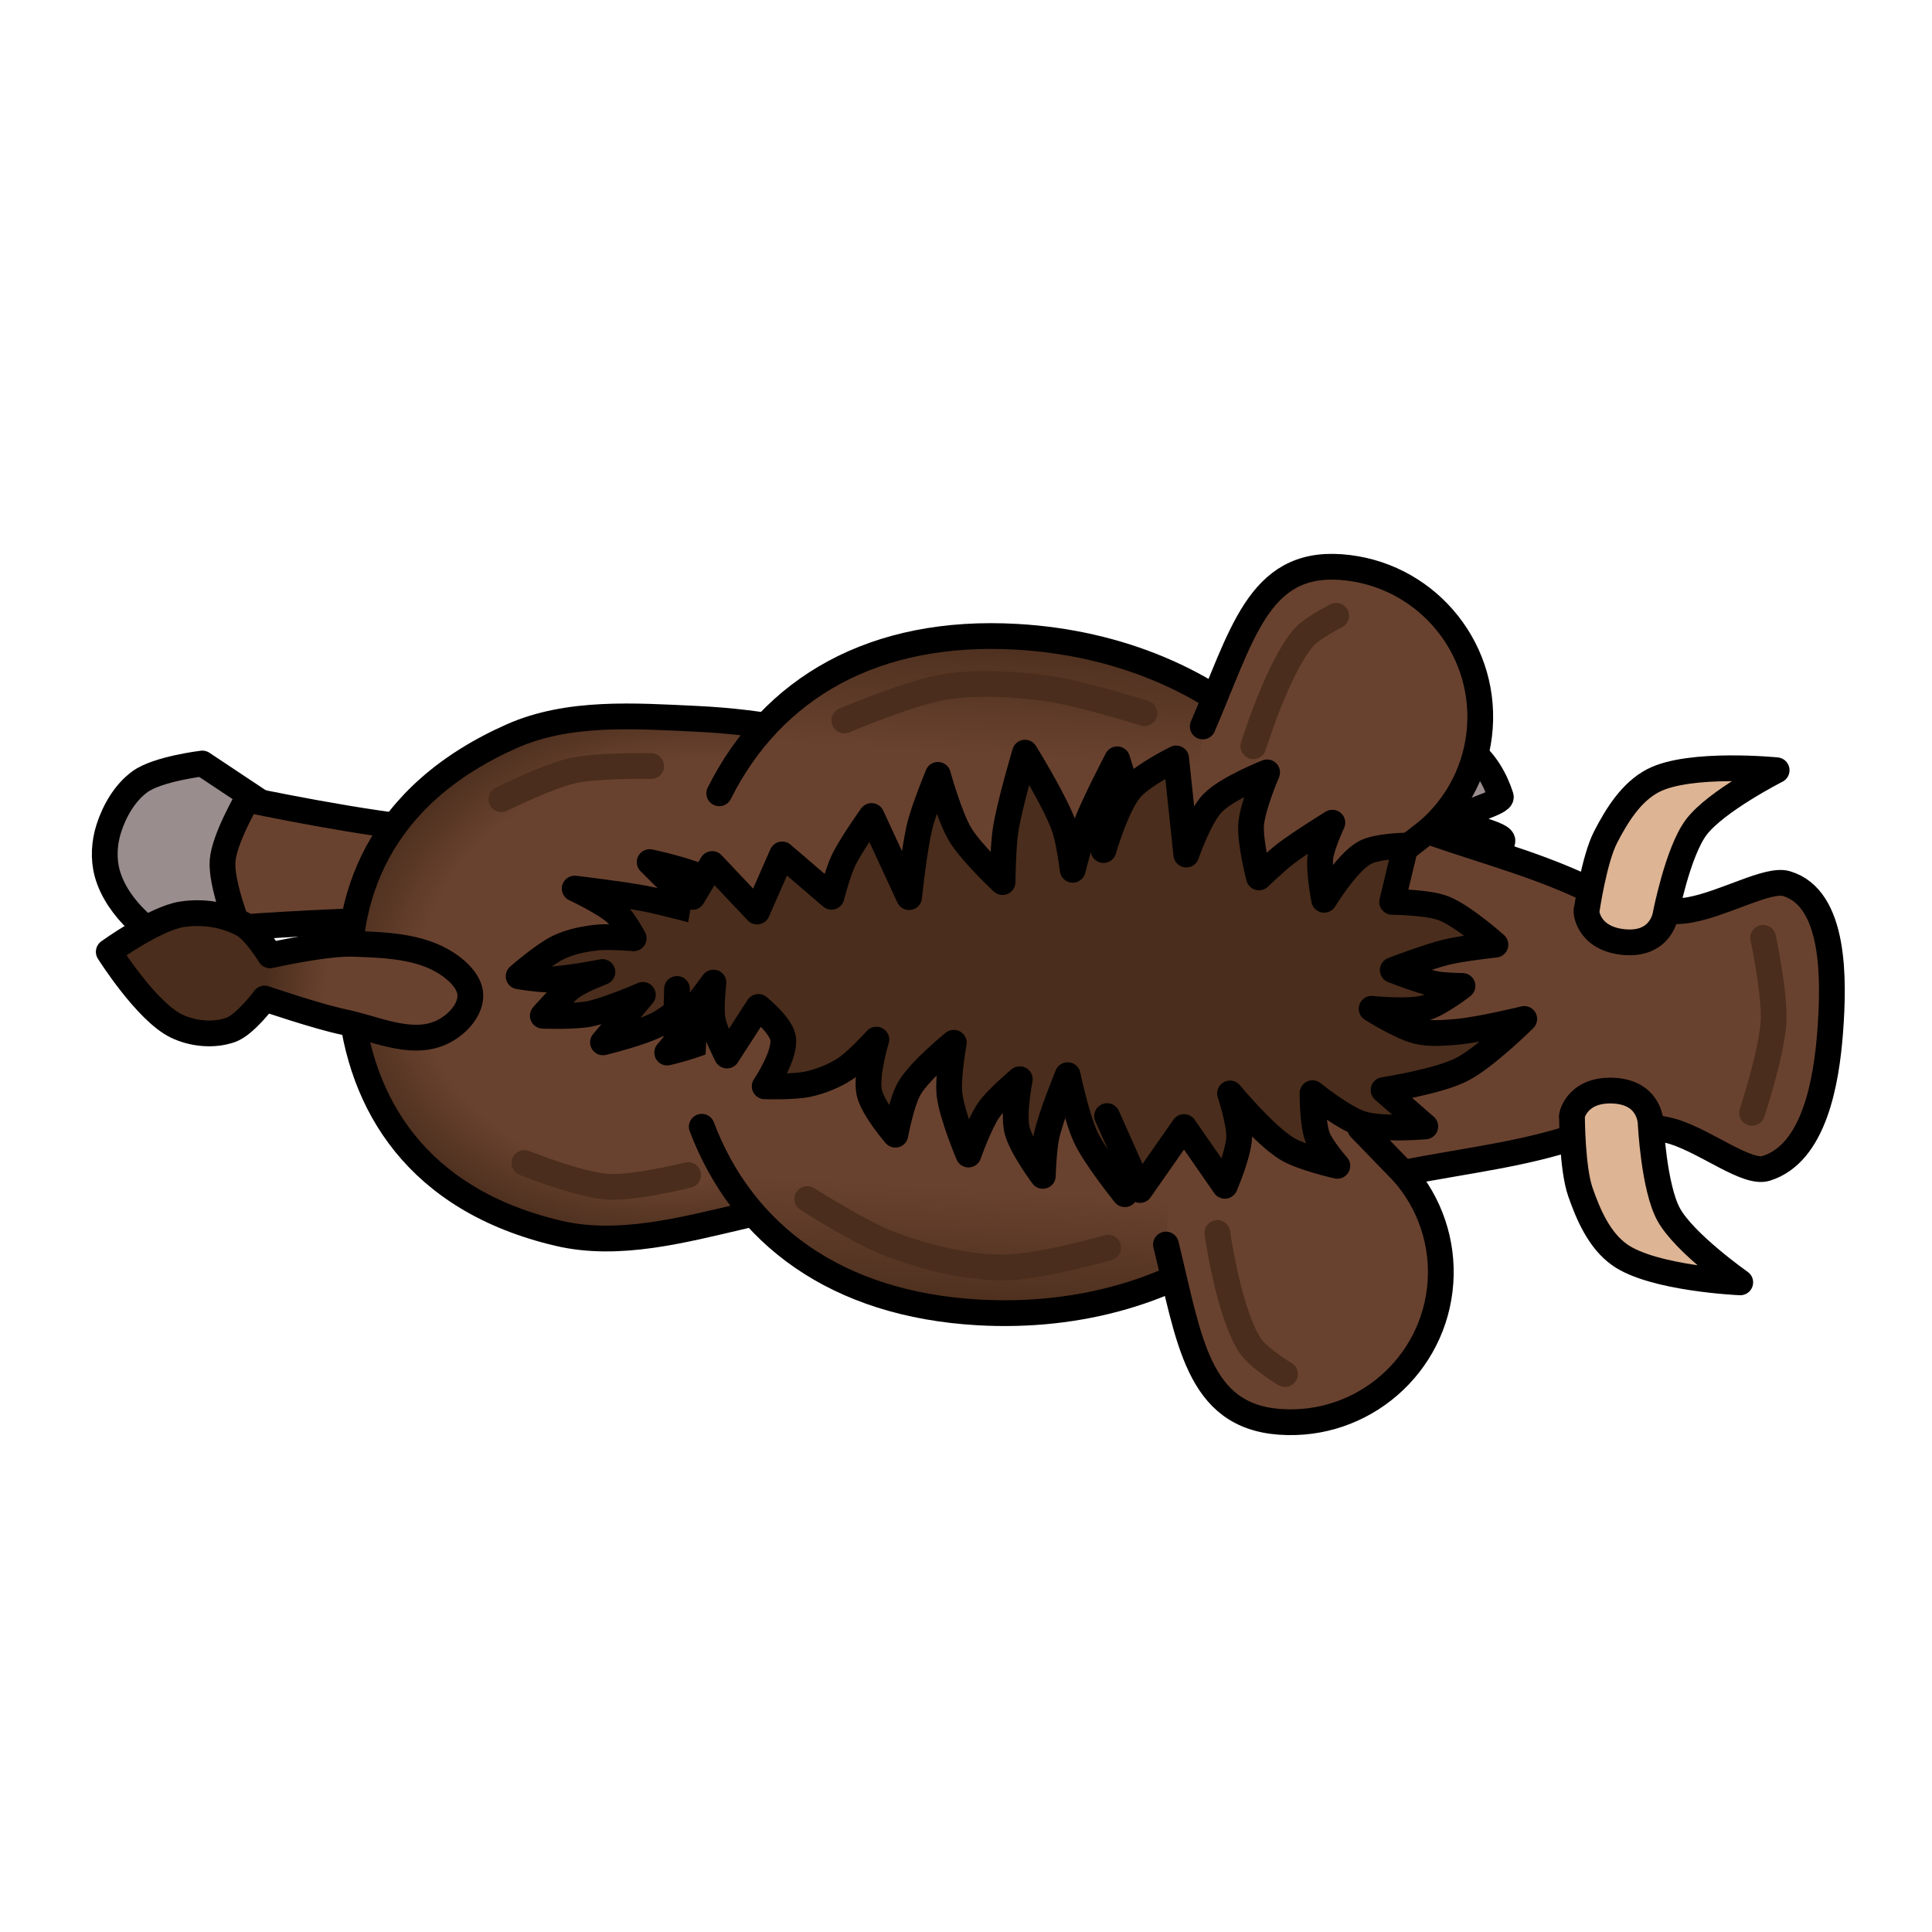
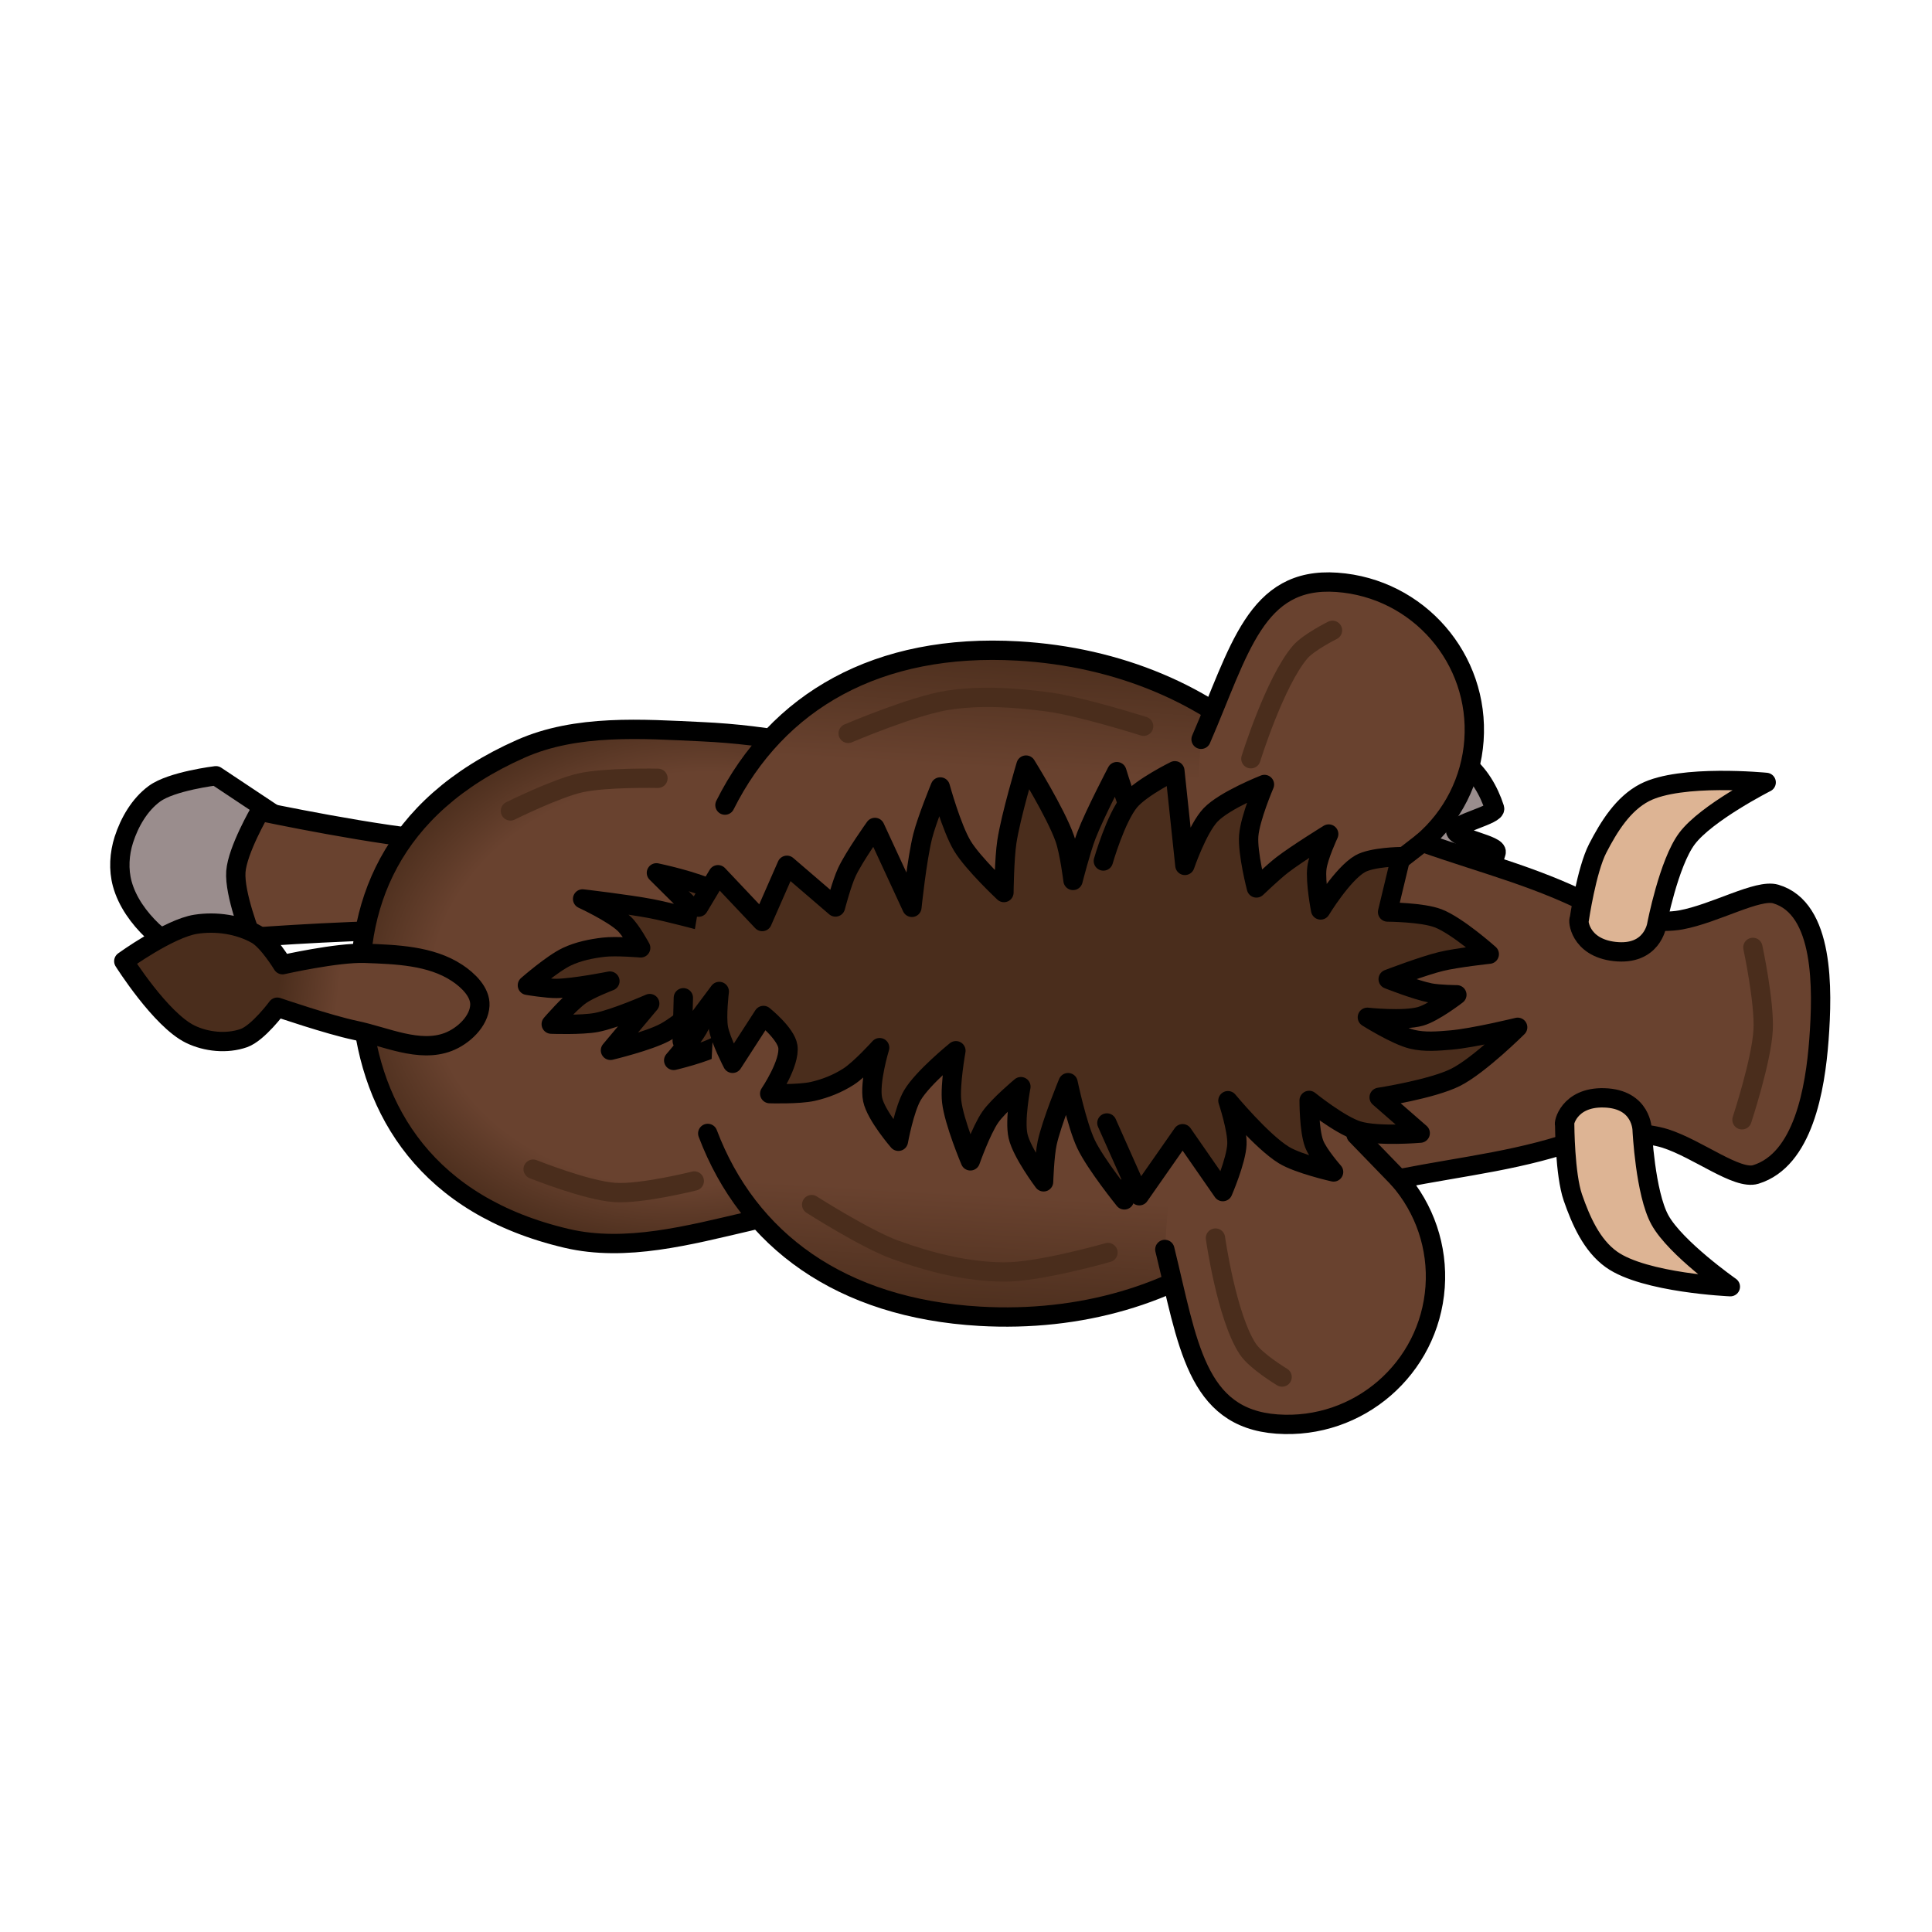
- <svg xmlns="http://www.w3.org/2000/svg" xmlns:xlink="http://www.w3.org/1999/xlink" width="150mm" height="150mm" viewBox="0 0 150 150" version="1.1" id="svg1">
+ <svg xmlns="http://www.w3.org/2000/svg" xmlns:xlink="http://www.w3.org/1999/xlink" width="200mm" height="200mm" viewBox="0 0 200 200" version="1.1" id="svg1">
  <defs id="defs1">
    <linearGradient id="linearGradient35">
      <stop style="stop-color:#4a2d1c;stop-opacity:1;" offset="0" id="stop35" />
      <stop style="stop-color:#69422f;stop-opacity:1;" offset="0.187" id="stop37" />
      <stop style="stop-color:#69422f;stop-opacity:1;" offset="0.807" id="stop38" />
      <stop style="stop-color:#4a2d1c;stop-opacity:1;" offset="1" id="stop36" />
    </linearGradient>
    <linearGradient id="linearGradient31">
      <stop style="stop-color:#69422f;stop-opacity:1;" offset="0.75" id="stop31" />
      <stop style="stop-color:#4a2d1c;stop-opacity:1;" offset="1" id="stop32" />
    </linearGradient>
    <linearGradient id="linearGradient13">
      <stop style="stop-color:#4a2d1c;stop-opacity:1;" offset="0.441" id="stop13" />
      <stop style="stop-color:#69422f;stop-opacity:1;" offset="0.596" id="stop14" />
    </linearGradient>
    <linearGradient xlink:href="#linearGradient13" id="linearGradient14" x1="0.859" y1="50.36" x2="22.308" y2="50.36" gradientUnits="userSpaceOnUse" />
    <radialGradient xlink:href="#linearGradient31" id="radialGradient32" cx="33.285" cy="50.071" fx="33.285" fy="50.071" r="19.285" gradientTransform="matrix(1,0,0,0.7809251,0,10.96924)" gradientUnits="userSpaceOnUse" />
    <linearGradient xlink:href="#linearGradient35" id="linearGradient36" x1="54.138" y1="31.232" x2="54.138" y2="68.768" gradientUnits="userSpaceOnUse" />
    <linearGradient xlink:href="#linearGradient35" id="linearGradient287" gradientUnits="userSpaceOnUse" x1="54.138" y1="31.232" x2="54.138" y2="68.768" />
    <radialGradient xlink:href="#linearGradient31" id="radialGradient287" gradientUnits="userSpaceOnUse" gradientTransform="matrix(1,0,0,0.7809251,0,10.96924)" cx="33.285" cy="50.071" fx="33.285" fy="50.071" r="19.285" />
    <linearGradient xlink:href="#linearGradient13" id="linearGradient288" gradientUnits="userSpaceOnUse" x1="0.859" y1="50.36" x2="22.308" y2="50.36" gradientTransform="rotate(6.35125,19.05998,50.29988)" />
    <linearGradient xlink:href="#linearGradient35" id="linearGradient289" gradientUnits="userSpaceOnUse" x1="54.138" y1="31.232" x2="54.138" y2="68.768" />
    <radialGradient xlink:href="#linearGradient31" id="radialGradient289" gradientUnits="userSpaceOnUse" gradientTransform="matrix(1,0,0,0.7809251,0,10.96924)" cx="33.285" cy="50.071" fx="33.285" fy="50.071" r="19.285" />
    <linearGradient xlink:href="#linearGradient13" id="linearGradient290" gradientUnits="userSpaceOnUse" x1="0.859" y1="50.36" x2="22.308" y2="50.36" gradientTransform="rotate(12.41435,18.91772,50.372)" />
    <linearGradient xlink:href="#linearGradient35" id="linearGradient291" gradientUnits="userSpaceOnUse" x1="54.138" y1="31.232" x2="54.138" y2="68.768" />
    <radialGradient xlink:href="#linearGradient31" id="radialGradient291" gradientUnits="userSpaceOnUse" gradientTransform="matrix(1,0,0,0.7809251,0,10.96924)" cx="33.285" cy="50.071" fx="33.285" fy="50.071" r="19.285" />
    <linearGradient xlink:href="#linearGradient13" id="linearGradient292" gradientUnits="userSpaceOnUse" x1="0.859" y1="50.36" x2="22.308" y2="50.36" gradientTransform="rotate(10.72174,18.91117,50.40564)" />
    <linearGradient xlink:href="#linearGradient35" id="linearGradient293" gradientUnits="userSpaceOnUse" x1="54.138" y1="31.232" x2="54.138" y2="68.768" />
    <radialGradient xlink:href="#linearGradient31" id="radialGradient293" gradientUnits="userSpaceOnUse" gradientTransform="matrix(1,0,0,0.7809251,0,10.96924)" cx="33.285" cy="50.071" fx="33.285" fy="50.071" r="19.285" />
    <linearGradient xlink:href="#linearGradient13" id="linearGradient294" gradientUnits="userSpaceOnUse" x1="0.859" y1="50.36" x2="22.308" y2="50.36" gradientTransform="rotate(5.795036,18.77419,50.24482)" />
    <linearGradient xlink:href="#linearGradient35" id="linearGradient295" gradientUnits="userSpaceOnUse" x1="54.138" y1="31.232" x2="54.138" y2="68.768" />
    <radialGradient xlink:href="#linearGradient31" id="radialGradient295" gradientUnits="userSpaceOnUse" gradientTransform="matrix(1,0,0,0.7809251,0,10.96924)" cx="33.285" cy="50.071" fx="33.285" fy="50.071" r="19.285" />
    <linearGradient xlink:href="#linearGradient13" id="linearGradient296" gradientUnits="userSpaceOnUse" x1="0.859" y1="50.36" x2="22.308" y2="50.36" gradientTransform="rotate(-7.456266,18.9419,49.97398)" />
    <linearGradient xlink:href="#linearGradient35" id="linearGradient297" gradientUnits="userSpaceOnUse" x1="54.138" y1="31.232" x2="54.138" y2="68.768" />
    <radialGradient xlink:href="#linearGradient31" id="radialGradient297" gradientUnits="userSpaceOnUse" gradientTransform="matrix(1,0,0,0.7809251,0,10.96924)" cx="33.285" cy="50.071" fx="33.285" fy="50.071" r="19.285" />
    <linearGradient xlink:href="#linearGradient13" id="linearGradient298" gradientUnits="userSpaceOnUse" x1="0.859" y1="50.36" x2="22.308" y2="50.36" gradientTransform="rotate(-18.96163,18.78945,50.27162)" />
    <linearGradient xlink:href="#linearGradient35" id="linearGradient299" gradientUnits="userSpaceOnUse" x1="54.138" y1="31.232" x2="54.138" y2="68.768" />
    <radialGradient xlink:href="#linearGradient31" id="radialGradient299" gradientUnits="userSpaceOnUse" gradientTransform="matrix(1,0,0,0.7809251,0,10.96924)" cx="33.285" cy="50.071" fx="33.285" fy="50.071" r="19.285" />
    <linearGradient xlink:href="#linearGradient13" id="linearGradient300" gradientUnits="userSpaceOnUse" x1="0.859" y1="50.36" x2="22.308" y2="50.36" gradientTransform="rotate(-19.84912,19.10424,50.28926)" />
    <linearGradient xlink:href="#linearGradient35" id="linearGradient301" gradientUnits="userSpaceOnUse" x1="54.138" y1="31.232" x2="54.138" y2="68.768" />
    <radialGradient xlink:href="#linearGradient31" id="radialGradient301" gradientUnits="userSpaceOnUse" gradientTransform="matrix(1,0,0,0.7809251,0,10.96924)" cx="33.285" cy="50.071" fx="33.285" fy="50.071" r="19.285" />
    <linearGradient xlink:href="#linearGradient13" id="linearGradient302" gradientUnits="userSpaceOnUse" x1="0.859" y1="50.36" x2="22.308" y2="50.36" gradientTransform="rotate(-7.784492,18.51887,50.12966)" />
+     <radialGradient xlink:href="#linearGradient31" id="radialGradient1" gradientUnits="userSpaceOnUse" gradientTransform="matrix(1,0,0,0.7809251,0,10.96924)" cx="33.285" cy="50.071" fx="33.285" fy="50.071" r="19.285" />
+     <linearGradient xlink:href="#linearGradient13" id="linearGradient1" gradientUnits="userSpaceOnUse" x1="0.859" y1="50.36" x2="22.308" y2="50.36" />
+     <linearGradient xlink:href="#linearGradient35" id="linearGradient2" gradientUnits="userSpaceOnUse" x1="54.138" y1="31.232" x2="54.138" y2="68.768" />
  </defs>
  <g id="g79" transform="matrix(1.440165,0,0,1.440165,-34.30052,-32.36301)" style="display:inline">
-     <g id="g54" transform="matrix(1,0,0,-1,33.03493,94.08212)">
-       <path style="fill:#9a8d8d;fill-opacity:1;stroke:#000000;stroke-width:1.389;stroke-linecap:round;stroke-linejoin:round;stroke-dasharray:none;stroke-opacity:1" d="m 22.379,11.881 c 0,0 1.125,1.809 1.075,2.812 -0.053,1.047 -1.414,2.81 -1.414,2.81 l -4.441,1.764 c 0,0 -1.969,-0.854 -2.728,-1.58 -0.734,-0.702 -1.376,-1.587 -1.644,-2.567 -0.213,-0.777 -0.161,-1.649 0.086,-2.417 0.309,-0.959 0.862,-1.919 1.674,-2.516 0.942,-0.693 3.367,-0.984 3.367,-0.984 z" id="path53" />
-       <path style="fill:#69422f;fill-opacity:1;stroke:#000000;stroke-width:1.389;stroke-linecap:round;stroke-linejoin:round;stroke-dasharray:none;stroke-opacity:1" d="m 20.767,11.148 c 0,0 6.624,1.401 9.991,1.608 0.942,0.058 0.966,-0.072 6.242,-0.331 3.276,-0.161 9.553,-2.356 9.553,-2.356 0,0 2.219,1.301 2.689,2.409 0.887,2.09 0.721,4.758 -0.256,6.807 -0.515,1.081 -2.705,2.364 -2.705,2.364 0,0 -6.225,-2.525 -9.504,-3.142 -4.843,-0.911 -5.008,-0.752 -6.292,-0.813 -3.394,-0.159 -10.186,0.355 -10.186,0.355 0,0 -0.944,-2.369 -0.853,-3.598 0.088,-1.183 1.321,-3.303 1.321,-3.303 z" id="path54" />
+     <g id="g54" transform="matrix(1.31296,0,0,-1.31296,37.11997,118.213)" style="stroke-width:1.058;stroke-dasharray:none">
+       <path style="fill:#9a8d8d;fill-opacity:1;stroke:#000000;stroke-width:1.058;stroke-linecap:round;stroke-linejoin:round;stroke-dasharray:none;stroke-opacity:1" d="m 22.379,11.881 c 0,0 1.125,1.809 1.075,2.812 -0.053,1.047 -1.414,2.81 -1.414,2.81 l -4.441,1.764 c 0,0 -1.969,-0.854 -2.728,-1.58 -0.734,-0.702 -1.376,-1.587 -1.644,-2.567 -0.213,-0.777 -0.161,-1.649 0.086,-2.417 0.309,-0.959 0.862,-1.919 1.674,-2.516 0.942,-0.693 3.367,-0.984 3.367,-0.984 z" id="path53" />
+       <path style="fill:#69422f;fill-opacity:1;stroke:#000000;stroke-width:1.058;stroke-linecap:round;stroke-linejoin:round;stroke-dasharray:none;stroke-opacity:1" d="m 20.767,11.148 c 0,0 6.624,1.401 9.991,1.608 0.942,0.058 0.966,-0.072 6.242,-0.331 3.276,-0.161 9.553,-2.356 9.553,-2.356 0,0 2.219,1.301 2.689,2.409 0.887,2.09 0.721,4.758 -0.256,6.807 -0.515,1.081 -2.705,2.364 -2.705,2.364 0,0 -6.225,-2.525 -9.504,-3.142 -4.843,-0.911 -5.008,-0.752 -6.292,-0.813 -3.394,-0.159 -10.186,0.355 -10.186,0.355 0,0 -0.944,-2.369 -0.853,-3.598 0.088,-1.183 1.321,-3.303 1.321,-3.303 z" id="path54" />
    </g>
-     <g id="g56" transform="translate(16.37017,54.42973)">
-       <path style="fill:#9a8d8d;fill-opacity:1;stroke:#000000;stroke-width:1.389;stroke-linecap:round;stroke-linejoin:round;stroke-dasharray:none;stroke-opacity:1" d="m 22.379,11.881 c 0,0 1.125,1.809 1.075,2.812 -0.053,1.047 -1.414,2.81 -1.414,2.81 l -4.441,1.764 c 0,0 -1.969,-0.854 -2.728,-1.58 -0.734,-0.702 -1.376,-1.587 -1.644,-2.567 -0.213,-0.777 -0.161,-1.649 0.086,-2.417 0.309,-0.959 0.862,-1.919 1.674,-2.516 0.942,-0.693 3.367,-0.984 3.367,-0.984 z" id="path55" />
-       <path style="fill:#69422f;fill-opacity:1;stroke:#000000;stroke-width:1.389;stroke-linecap:round;stroke-linejoin:round;stroke-dasharray:none;stroke-opacity:1" d="m 20.767,11.148 c 0,0 6.624,1.401 9.991,1.608 0.942,0.058 0.966,-0.072 6.242,-0.331 3.276,-0.161 9.553,-2.356 9.553,-2.356 0,0 2.219,1.301 2.689,2.409 0.887,2.09 0.721,4.758 -0.256,6.807 -0.515,1.081 -2.705,2.364 -2.705,2.364 0,0 -6.225,-2.525 -9.504,-3.142 -4.843,-0.911 -5.008,-0.752 -6.292,-0.813 -3.394,-0.159 -10.186,0.355 -10.186,0.355 0,0 -0.944,-2.369 -0.853,-3.598 0.088,-1.183 1.321,-3.303 1.321,-3.303 z" id="path56" />
+     <g id="g56" transform="matrix(1.31296,0,0,1.31296,15.2398,66.15095)" style="stroke-width:1.058;stroke-dasharray:none">
+       <path style="fill:#9a8d8d;fill-opacity:1;stroke:#000000;stroke-width:1.058;stroke-linecap:round;stroke-linejoin:round;stroke-dasharray:none;stroke-opacity:1" d="m 22.379,11.881 c 0,0 1.125,1.809 1.075,2.812 -0.053,1.047 -1.414,2.81 -1.414,2.81 l -4.441,1.764 c 0,0 -1.969,-0.854 -2.728,-1.58 -0.734,-0.702 -1.376,-1.587 -1.644,-2.567 -0.213,-0.777 -0.161,-1.649 0.086,-2.417 0.309,-0.959 0.862,-1.919 1.674,-2.516 0.942,-0.693 3.367,-0.984 3.367,-0.984 z" id="path55" />
+       <path style="fill:#69422f;fill-opacity:1;stroke:#000000;stroke-width:1.058;stroke-linecap:round;stroke-linejoin:round;stroke-dasharray:none;stroke-opacity:1" d="m 20.767,11.148 c 0,0 6.624,1.401 9.991,1.608 0.942,0.058 0.966,-0.072 6.242,-0.331 3.276,-0.161 9.553,-2.356 9.553,-2.356 0,0 2.219,1.301 2.689,2.409 0.887,2.09 0.721,4.758 -0.256,6.807 -0.515,1.081 -2.705,2.364 -2.705,2.364 0,0 -6.225,-2.525 -9.504,-3.142 -4.843,-0.911 -5.008,-0.752 -6.292,-0.813 -3.394,-0.159 -10.186,0.355 -10.186,0.355 0,0 -0.944,-2.369 -0.853,-3.598 0.088,-1.183 1.321,-3.303 1.321,-3.303 z" id="path56" />
    </g>
-     <g id="g58" transform="rotate(180,53.117,47.90142)">
-       <path style="fill:#9a8d8d;fill-opacity:1;stroke:#000000;stroke-width:1.389;stroke-linecap:round;stroke-linejoin:round;stroke-dasharray:none;stroke-opacity:1" d="m 22.379,11.881 c 0,0 1.125,1.809 1.075,2.812 -0.053,1.047 -1.414,2.81 -1.414,2.81 l -4.441,1.764 c 0,0 -1.969,-0.854 -2.728,-1.58 -0.734,-0.702 -1.376,-1.587 -1.644,-2.567 -0.114,-0.418 2.193,-0.754 2.221,-1.196 0.024,-0.379 -2.249,-0.866 -2.135,-1.22 0.309,-0.959 0.862,-1.919 1.674,-2.516 0.942,-0.693 3.367,-0.984 3.367,-0.984 z" id="path57" />
-       <path style="fill:#69422f;fill-opacity:1;stroke:#000000;stroke-width:1.389;stroke-linecap:round;stroke-linejoin:round;stroke-dasharray:none;stroke-opacity:1" d="m 20.767,11.148 c 0,0 6.624,1.401 9.991,1.608 0.942,0.058 0.966,-0.072 6.242,-0.331 3.276,-0.161 9.553,-2.356 9.553,-2.356 0,0 2.219,1.301 2.689,2.409 0.887,2.09 0.721,4.758 -0.256,6.807 -0.515,1.081 -2.705,2.364 -2.705,2.364 0,0 -6.225,-2.525 -9.504,-3.142 -4.843,-0.911 -5.008,-0.752 -6.292,-0.813 -3.394,-0.159 -10.186,0.355 -10.186,0.355 0,0 -0.944,-2.369 -0.853,-3.598 0.088,-1.183 1.321,-3.303 1.321,-3.303 z" id="path58" />
+     <g id="g58" transform="matrix(-1.31296,0,0,-1.31296,133.2274,120.4722)" style="stroke-width:1.058;stroke-dasharray:none">
+       <path style="fill:#9a8d8d;fill-opacity:1;stroke:#000000;stroke-width:1.058;stroke-linecap:round;stroke-linejoin:round;stroke-dasharray:none;stroke-opacity:1" d="m 22.379,11.881 c 0,0 1.125,1.809 1.075,2.812 -0.053,1.047 -1.414,2.81 -1.414,2.81 l -4.441,1.764 c 0,0 -1.969,-0.854 -2.728,-1.58 -0.734,-0.702 -1.376,-1.587 -1.644,-2.567 -0.114,-0.418 2.193,-0.754 2.221,-1.196 0.024,-0.379 -2.249,-0.866 -2.135,-1.22 0.309,-0.959 0.862,-1.919 1.674,-2.516 0.942,-0.693 3.367,-0.984 3.367,-0.984 z" id="path57" />
+       <path style="fill:#69422f;fill-opacity:1;stroke:#000000;stroke-width:1.058;stroke-linecap:round;stroke-linejoin:round;stroke-dasharray:none;stroke-opacity:1" d="m 20.767,11.148 c 0,0 6.624,1.401 9.991,1.608 0.942,0.058 0.966,-0.072 6.242,-0.331 3.276,-0.161 9.553,-2.356 9.553,-2.356 0,0 2.219,1.301 2.689,2.409 0.887,2.09 0.721,4.758 -0.256,6.807 -0.515,1.081 -2.705,2.364 -2.705,2.364 0,0 -6.225,-2.525 -9.504,-3.142 -4.843,-0.911 -5.008,-0.752 -6.292,-0.813 -3.394,-0.159 -10.186,0.355 -10.186,0.355 0,0 -0.944,-2.369 -0.853,-3.598 0.088,-1.183 1.321,-3.303 1.321,-3.303 z" id="path58" />
    </g>
-     <g id="g60" transform="matrix(-1,0,0,1,118.038,52.70928)" style="display:inline">
-       <path style="fill:#9a8d8d;fill-opacity:1;stroke:#000000;stroke-width:1.389;stroke-linecap:round;stroke-linejoin:round;stroke-dasharray:none;stroke-opacity:1" d="m 22.379,11.881 c 0,0 1.125,1.809 1.075,2.812 -0.053,1.047 -1.414,2.81 -1.414,2.81 l -4.441,1.764 c 0,0 -1.969,-0.854 -2.728,-1.58 -0.734,-0.702 -1.376,-1.587 -1.644,-2.567 -0.114,-0.418 2.193,-0.754 2.221,-1.196 0.024,-0.379 -2.249,-0.866 -2.135,-1.22 0.309,-0.959 0.862,-1.919 1.674,-2.516 0.942,-0.693 3.367,-0.984 3.367,-0.984 z" id="path59" />
-       <path style="fill:#69422f;fill-opacity:1;stroke:#000000;stroke-width:1.389;stroke-linecap:round;stroke-linejoin:round;stroke-dasharray:none;stroke-opacity:1" d="m 20.767,11.148 c 0,0 6.624,1.401 9.991,1.608 0.942,0.058 0.966,-0.072 6.242,-0.331 3.276,-0.161 9.553,-2.356 9.553,-2.356 0,0 2.219,1.301 2.689,2.409 0.887,2.09 0.721,4.758 -0.256,6.807 -0.515,1.081 -2.705,2.364 -2.705,2.364 0,0 -6.225,-2.525 -9.504,-3.142 -4.843,-0.911 -5.008,-0.752 -6.292,-0.813 -3.394,-0.159 -10.186,0.355 -10.186,0.355 0,0 -0.944,-2.369 -0.853,-3.598 0.088,-1.183 1.321,-3.303 1.321,-3.303 z" id="path60" />
+     <g id="g60" transform="matrix(-1.31296,0,0,1.31296,148.7256,63.89207)" style="display:inline;stroke-width:1.058;stroke-dasharray:none">
+       <path style="fill:#9a8d8d;fill-opacity:1;stroke:#000000;stroke-width:1.058;stroke-linecap:round;stroke-linejoin:round;stroke-dasharray:none;stroke-opacity:1" d="m 22.379,11.881 c 0,0 1.125,1.809 1.075,2.812 -0.053,1.047 -1.414,2.81 -1.414,2.81 l -4.441,1.764 c 0,0 -1.969,-0.854 -2.728,-1.58 -0.734,-0.702 -1.376,-1.587 -1.644,-2.567 -0.114,-0.418 2.193,-0.754 2.221,-1.196 0.024,-0.379 -2.249,-0.866 -2.135,-1.22 0.309,-0.959 0.862,-1.919 1.674,-2.516 0.942,-0.693 3.367,-0.984 3.367,-0.984 z" id="path59" />
+       <path style="fill:#69422f;fill-opacity:1;stroke:#000000;stroke-width:1.058;stroke-linecap:round;stroke-linejoin:round;stroke-dasharray:none;stroke-opacity:1" d="m 20.767,11.148 c 0,0 6.624,1.401 9.991,1.608 0.942,0.058 0.966,-0.072 6.242,-0.331 3.276,-0.161 9.553,-2.356 9.553,-2.356 0,0 2.219,1.301 2.689,2.409 0.887,2.09 0.721,4.758 -0.256,6.807 -0.515,1.081 -2.705,2.364 -2.705,2.364 0,0 -6.225,-2.525 -9.504,-3.142 -4.843,-0.911 -5.008,-0.752 -6.292,-0.813 -3.394,-0.159 -10.186,0.355 -10.186,0.355 0,0 -0.944,-2.369 -0.853,-3.598 0.088,-1.183 1.321,-3.303 1.321,-3.303 z" id="path60" />
    </g>
-     <g id="g65" transform="rotate(-5.344628,311.8282,-233.6036)" style="display:inline">
-       <path id="path61" style="fill:url(#radialGradient289);fill-opacity:1;stroke:#000000;stroke-width:1.389;stroke-linecap:round;stroke-linejoin:round;stroke-dasharray:none" d="m 51.57,50 c 0,9.151 -9.723,12.605 -16.57,13.534 -3.303,0.448 -6.84,1.061 -10,0 C 17.574,61.041 14.985,55.609 15,50 c 0.015,-5.57 2.574,-10.895 10,-13.387 3.16,-1.061 6.7,-0.467 10,0 C 41.803,37.575 51.57,40.849 51.57,50 Z" />
-       <path style="fill:url(#linearGradient290);fill-opacity:1;stroke:#000000;stroke-width:1.389;stroke-linecap:round;stroke-linejoin:round;stroke-dasharray:none;stroke-opacity:1" d="m 20.374,48.499 c 0.567,0.454 1.188,1.171 1.085,1.89 -0.124,0.872 -1.057,1.593 -1.904,1.832 -1.646,0.464 -3.377,-0.599 -5.011,-1.103 -1.42,-0.438 -4.137,-1.661 -4.137,-1.661 0,0 -1.177,1.315 -1.985,1.515 -0.95,0.235 -2.059,0.021 -2.895,-0.487 -1.54,-0.936 -3.252,-4.318 -3.252,-4.318 0,0 2.64,-1.557 4.115,-1.646 1.123,-0.068 2.338,0.226 3.261,0.868 0.597,0.415 1.26,1.778 1.26,1.778 0,0 3.043,-0.395 4.547,-0.2 1.702,0.221 3.577,0.459 4.916,1.533 z" id="path62" />
-       <path style="display:inline;fill:none;fill-opacity:1;stroke:#4a2d1c;stroke-width:1.389;stroke-linecap:round;stroke-linejoin:round;stroke-dasharray:none;stroke-opacity:1" d="m 34.23,38.921 c 0,0 -2.845,-0.326 -4.251,-0.147 -1.365,0.174 -3.958,1.173 -3.958,1.173" id="path63" transform="translate(-1.905725)" />
-       <path style="display:inline;fill:none;fill-opacity:1;stroke:#4a2d1c;stroke-width:1.389;stroke-linecap:round;stroke-linejoin:round;stroke-dasharray:none;stroke-opacity:1" d="m 34.156,61.057 c 0,0 -2.949,0.455 -4.398,0.22 -1.527,-0.248 -4.325,-1.686 -4.325,-1.686" id="path64" transform="translate(-1.905725)" />
-       <path style="fill:#4a2d1c;fill-opacity:1;stroke:#000000;stroke-width:1.389;stroke-linecap:round;stroke-linejoin:round;stroke-dasharray:none;stroke-opacity:1" d="m 36.655,52.033 c 0,0 -1.503,1.333 -2.403,1.748 -0.781,0.359 -2.509,0.598 -2.509,0.598 0,0 1.065,-1.006 1.485,-1.6 0.37,-0.524 0.891,-1.705 0.891,-1.705 0,0 -1.724,1.317 -2.714,1.732 -0.964,0.404 -3.057,0.702 -3.057,0.702 l 2.379,-2.349 c 0,0 -1.974,0.658 -3.001,0.757 -0.822,0.079 -2.473,-0.138 -2.473,-0.138 0,0 1.096,-1.058 1.75,-1.432 0.514,-0.294 1.668,-0.616 1.668,-0.616 0,0 -1.962,0.205 -2.94,0.129 -0.535,-0.042 -1.579,-0.319 -1.579,-0.319 0,0 1.464,-1.059 2.304,-1.361 0.652,-0.235 1.36,-0.311 2.053,-0.327 0.674,-0.016 2.009,0.225 2.009,0.225 0,0 -0.422,-0.996 -0.773,-1.395 -0.585,-0.664 -2.143,-1.569 -2.143,-1.569 0,0 2.473,0.526 3.686,0.879 0.987,0.287 2.916,1.006 2.916,1.006 l -2.446,-2.931 c 0,0 2.145,0.661 3.062,1.281 0.807,0.546 2.052,2.083 2.052,2.083" id="path65" />
+     <g id="g65" transform="matrix(1.307252,-0.1222972,0.1222972,1.307252,24.09545,31.48913)" style="display:inline;stroke-width:1.058;stroke-dasharray:none">
+       <path id="path61" style="fill:url(#radialGradient289);fill-opacity:1;stroke:#000000;stroke-width:1.058;stroke-linecap:round;stroke-linejoin:round;stroke-dasharray:none" d="m 51.57,50 c 0,9.151 -9.723,12.605 -16.57,13.534 -3.303,0.448 -6.84,1.061 -10,0 C 17.574,61.041 14.985,55.609 15,50 c 0.015,-5.57 2.574,-10.895 10,-13.387 3.16,-1.061 6.7,-0.467 10,0 C 41.803,37.575 51.57,40.849 51.57,50 Z" />
+       <path style="fill:url(#linearGradient290);fill-opacity:1;stroke:#000000;stroke-width:1.058;stroke-linecap:round;stroke-linejoin:round;stroke-dasharray:none;stroke-opacity:1" d="m 20.374,48.499 c 0.567,0.454 1.188,1.171 1.085,1.89 -0.124,0.872 -1.057,1.593 -1.904,1.832 -1.646,0.464 -3.377,-0.599 -5.011,-1.103 -1.42,-0.438 -4.137,-1.661 -4.137,-1.661 0,0 -1.177,1.315 -1.985,1.515 -0.95,0.235 -2.059,0.021 -2.895,-0.487 -1.54,-0.936 -3.252,-4.318 -3.252,-4.318 0,0 2.64,-1.557 4.115,-1.646 1.123,-0.068 2.338,0.226 3.261,0.868 0.597,0.415 1.26,1.778 1.26,1.778 0,0 3.043,-0.395 4.547,-0.2 1.702,0.221 3.577,0.459 4.916,1.533 z" id="path62" />
+       <path style="display:inline;fill:none;fill-opacity:1;stroke:#4a2d1c;stroke-width:1.058;stroke-linecap:round;stroke-linejoin:round;stroke-dasharray:none;stroke-opacity:1" d="m 34.23,38.921 c 0,0 -2.845,-0.326 -4.251,-0.147 -1.365,0.174 -3.958,1.173 -3.958,1.173" id="path63" transform="translate(-1.905725)" />
+       <path style="display:inline;fill:none;fill-opacity:1;stroke:#4a2d1c;stroke-width:1.058;stroke-linecap:round;stroke-linejoin:round;stroke-dasharray:none;stroke-opacity:1" d="m 34.156,61.057 c 0,0 -2.949,0.455 -4.398,0.22 -1.527,-0.248 -4.325,-1.686 -4.325,-1.686" id="path64" transform="translate(-1.905725)" />
+       <path style="fill:#4a2d1c;fill-opacity:1;stroke:#000000;stroke-width:1.058;stroke-linecap:round;stroke-linejoin:round;stroke-dasharray:none;stroke-opacity:1" d="m 36.655,52.033 c 0,0 -1.503,1.333 -2.403,1.748 -0.781,0.359 -2.509,0.598 -2.509,0.598 0,0 1.065,-1.006 1.485,-1.6 0.37,-0.524 0.891,-1.705 0.891,-1.705 0,0 -1.724,1.317 -2.714,1.732 -0.964,0.404 -3.057,0.702 -3.057,0.702 l 2.379,-2.349 c 0,0 -1.974,0.658 -3.001,0.757 -0.822,0.079 -2.473,-0.138 -2.473,-0.138 0,0 1.096,-1.058 1.75,-1.432 0.514,-0.294 1.668,-0.616 1.668,-0.616 0,0 -1.962,0.205 -2.94,0.129 -0.535,-0.042 -1.579,-0.319 -1.579,-0.319 0,0 1.464,-1.059 2.304,-1.361 0.652,-0.235 1.36,-0.311 2.053,-0.327 0.674,-0.016 2.009,0.225 2.009,0.225 0,0 -0.422,-0.996 -0.773,-1.395 -0.585,-0.664 -2.143,-1.569 -2.143,-1.569 0,0 2.473,0.526 3.686,0.879 0.987,0.287 2.916,1.006 2.916,1.006 l -2.446,-2.931 c 0,0 2.145,0.661 3.062,1.281 0.807,0.546 2.052,2.083 2.052,2.083" id="path65" />
    </g>
-     <g id="g69" transform="rotate(3.29453,-370.127,509.0824)" style="display:inline">
-       <path id="path66" style="fill:url(#linearGradient289);fill-opacity:1;stroke:#000000;stroke-width:1.389;stroke-linecap:round;stroke-linejoin:round;stroke-dasharray:none" d="m 36.37,41.105 c 2.52,-5.854 7.84,-9.346 15.536,-9.346 11.046,0 20,7.195 20,18.241 0,11.046 -8.954,18.241 -20,18.241 -7.604,0 -12.889,-3.409 -15.444,-9.137" />
-       <path style="display:inline;fill:none;fill-opacity:1;stroke:#4a2d1c;stroke-width:1.389;stroke-linecap:round;stroke-linejoin:round;stroke-dasharray:none;stroke-opacity:1" d="m 59.004,35.476 c 0,0 -3.49,-0.89 -5.277,-1.026 -1.829,-0.139 -3.703,-0.161 -5.497,0.22 -1.877,0.398 -5.351,2.126 -5.351,2.126" id="path67" />
-       <path style="display:inline;fill:none;fill-opacity:1;stroke:#4a2d1c;stroke-width:1.389;stroke-linecap:round;stroke-linejoin:round;stroke-dasharray:none;stroke-opacity:1" d="m 58.711,64.355 c 0,0 -3.708,1.299 -5.644,1.393 -2.022,0.098 -4.071,-0.297 -6.01,-0.88 -1.654,-0.497 -4.691,-2.199 -4.691,-2.199" id="path68" />
-       <path style="fill:#4a2d1c;fill-opacity:1;stroke:#000000;stroke-width:1.389;stroke-linecap:round;stroke-linejoin:round;stroke-dasharray:none;stroke-opacity:1" d="m 35.249,46.764 0.959,-1.832 2.565,2.419 1.173,-3.152 2.785,2.126 c 0,0 0.264,-1.321 0.513,-1.942 0.358,-0.893 1.393,-2.529 1.393,-2.529 l 2.272,4.251 c 0,0 0.12,-2.632 0.366,-3.921 0.18,-0.938 0.806,-2.749 0.806,-2.749 0,0 0.743,2.204 1.393,3.152 0.645,0.941 2.419,2.419 2.419,2.419 0,0 -0.087,-1.861 0,-2.785 0.135,-1.436 0.806,-4.251 0.806,-4.251 0,0 1.759,2.49 2.346,3.885 0.303,0.721 0.586,2.272 0.586,2.272 0,0 0.327,-1.679 0.586,-2.492 0.394,-1.232 1.466,-3.592 1.466,-3.592 0,0 1.025,2.814 1.869,4.031 0.734,1.058 1.873,1.772 2.712,2.749 1.212,1.41 3.155,2.621 3.335,4.471 0.252,2.589 -1.724,5.024 -3.372,7.037 -0.73,0.892 -1.414,1.569 -1.906,2.492 -0.43,0.808 -0.88,2.602 -0.88,2.602 0,0 -1.679,-1.847 -2.272,-2.932 -0.56,-1.024 -1.173,-3.298 -1.173,-3.298 0,0 -0.773,2.218 -0.953,3.372 -0.109,0.7 -0.073,2.126 -0.073,2.126 0,0 -1.272,-1.501 -1.539,-2.419 -0.253,-0.868 0,-2.712 0,-2.712 0,0 -1.164,1.088 -1.576,1.759 -0.459,0.748 -0.953,2.455 -0.953,2.455 0,0 -1.019,-2.068 -1.209,-3.188 -0.155,-0.916 0.073,-2.785 0.073,-2.785 0,0 -1.714,1.558 -2.236,2.565 -0.404,0.782 -0.623,2.565 -0.623,2.565 0,0 -1.303,-1.336 -1.539,-2.199 -0.252,-0.922 0.22,-2.859 0.22,-2.859 0,0 -0.983,1.229 -1.613,1.686 -0.57,0.414 -1.228,0.722 -1.906,0.916 -0.756,0.216 -2.346,0.257 -2.346,0.257 0,0 1.034,-1.735 0.843,-2.639 -0.148,-0.703 -1.429,-1.613 -1.429,-1.613 l -1.539,2.712 c 0,0 -0.717,-1.2 -0.88,-1.869 -0.159,-0.653 -0.073,-2.016 -0.073,-2.016 l -1.869,2.822 -0.074,-2.365" id="path69" />
+     <g id="g69" transform="matrix(1.31079,0.07545415,-0.07545415,1.31079,31.35564,23.71916)" style="display:inline;stroke-width:1.058;stroke-dasharray:none">
+       <path id="path66" style="fill:url(#linearGradient289);fill-opacity:1;stroke:#000000;stroke-width:1.058;stroke-linecap:round;stroke-linejoin:round;stroke-dasharray:none" d="m 36.37,41.105 c 2.52,-5.854 7.84,-9.346 15.536,-9.346 11.046,0 20,7.195 20,18.241 0,11.046 -8.954,18.241 -20,18.241 -7.604,0 -12.889,-3.409 -15.444,-9.137" />
+       <path style="display:inline;fill:none;fill-opacity:1;stroke:#4a2d1c;stroke-width:1.058;stroke-linecap:round;stroke-linejoin:round;stroke-dasharray:none;stroke-opacity:1" d="m 59.004,35.476 c 0,0 -3.49,-0.89 -5.277,-1.026 -1.829,-0.139 -3.703,-0.161 -5.497,0.22 -1.877,0.398 -5.351,2.126 -5.351,2.126" id="path67" />
+       <path style="display:inline;fill:none;fill-opacity:1;stroke:#4a2d1c;stroke-width:1.058;stroke-linecap:round;stroke-linejoin:round;stroke-dasharray:none;stroke-opacity:1" d="m 58.711,64.355 c 0,0 -3.708,1.299 -5.644,1.393 -2.022,0.098 -4.071,-0.297 -6.01,-0.88 -1.654,-0.497 -4.691,-2.199 -4.691,-2.199" id="path68" />
+       <path style="fill:#4a2d1c;fill-opacity:1;stroke:#000000;stroke-width:1.058;stroke-linecap:round;stroke-linejoin:round;stroke-dasharray:none;stroke-opacity:1" d="m 35.249,46.764 0.959,-1.832 2.565,2.419 1.173,-3.152 2.785,2.126 c 0,0 0.264,-1.321 0.513,-1.942 0.358,-0.893 1.393,-2.529 1.393,-2.529 l 2.272,4.251 c 0,0 0.12,-2.632 0.366,-3.921 0.18,-0.938 0.806,-2.749 0.806,-2.749 0,0 0.743,2.204 1.393,3.152 0.645,0.941 2.419,2.419 2.419,2.419 0,0 -0.087,-1.861 0,-2.785 0.135,-1.436 0.806,-4.251 0.806,-4.251 0,0 1.759,2.49 2.346,3.885 0.303,0.721 0.586,2.272 0.586,2.272 0,0 0.327,-1.679 0.586,-2.492 0.394,-1.232 1.466,-3.592 1.466,-3.592 0,0 1.025,2.814 1.869,4.031 0.734,1.058 1.873,1.772 2.712,2.749 1.212,1.41 3.155,2.621 3.335,4.471 0.252,2.589 -1.724,5.024 -3.372,7.037 -0.73,0.892 -1.414,1.569 -1.906,2.492 -0.43,0.808 -0.88,2.602 -0.88,2.602 0,0 -1.679,-1.847 -2.272,-2.932 -0.56,-1.024 -1.173,-3.298 -1.173,-3.298 0,0 -0.773,2.218 -0.953,3.372 -0.109,0.7 -0.073,2.126 -0.073,2.126 0,0 -1.272,-1.501 -1.539,-2.419 -0.253,-0.868 0,-2.712 0,-2.712 0,0 -1.164,1.088 -1.576,1.759 -0.459,0.748 -0.953,2.455 -0.953,2.455 0,0 -1.019,-2.068 -1.209,-3.188 -0.155,-0.916 0.073,-2.785 0.073,-2.785 0,0 -1.714,1.558 -2.236,2.565 -0.404,0.782 -0.623,2.565 -0.623,2.565 0,0 -1.303,-1.336 -1.539,-2.199 -0.252,-0.922 0.22,-2.859 0.22,-2.859 0,0 -0.983,1.229 -1.613,1.686 -0.57,0.414 -1.228,0.722 -1.906,0.916 -0.756,0.216 -2.346,0.257 -2.346,0.257 0,0 1.034,-1.735 0.843,-2.639 -0.148,-0.703 -1.429,-1.613 -1.429,-1.613 l -1.539,2.712 c 0,0 -0.717,-1.2 -0.88,-1.869 -0.159,-0.653 -0.073,-2.016 -0.073,-2.016 l -1.869,2.822 -0.074,-2.365" id="path69" />
    </g>
-     <g id="g78" style="display:inline" transform="rotate(4.064623,-285.8899,424.4442)">
-       <path id="path70" style="fill:#69422f;fill-opacity:1;stroke:#000000;stroke-width:1.389;stroke-linecap:round;stroke-linejoin:round;stroke-dasharray:none;stroke-opacity:1" d="m 62,64 c 1.613,5 2.334,9.099 6.807,9.099 4.473,8e-6 8.099,-3.626 8.099,-8.099 1.27e-4,-2.166 -0.868,-4.242 -2.409,-5.764 3.718,-1.009 6.622,-1.472 10.038,-2.992 0.864,-0.384 2.371,-0.244 3.443,-0.381 0.342,0.028 0.66,0.072 0.928,0.137 1.826,0.448 4.075,2 5.075,1.611 2.534,-0.984 2.915,-4.893 2.925,-7.611 0.01,-2.771 -0.218,-7.188 -2.925,-7.781 -1,-0.219 -3.229,1.302 -5.075,1.781 -0.273,0.071 -0.597,0.118 -0.947,0.147 -1.053,-0.147 -2.57,0.007 -3.431,-0.376 -3.433,-1.528 -6.363,-1.993 -10.039,-2.999 1.547,-1.522 2.417,-3.602 2.417,-5.772 8e-6,-4.473 -3.626,-8.099 -8.099,-8.099 C 64.334,26.901 63.759,31 62,36" />
-       <path style="fill:#ddb494;fill-opacity:1;stroke:#000000;stroke-width:1.389;stroke-linecap:round;stroke-linejoin:round;stroke-dasharray:none;stroke-opacity:1" d="m 83.352,44.371 c -0.081,-0.013 0.092,1.531 2.052,1.613 2.071,0.086 2.199,-1.613 2.199,-1.613 0,0 0.411,-3.435 1.319,-4.838 0.962,-1.486 4.105,-3.372 4.105,-3.372 0,0 -4.697,-0.134 -6.597,1.026 -1.135,0.693 -1.821,2.004 -2.346,3.225 -0.53,1.233 -0.733,3.958 -0.733,3.958 z" id="path71" />
-       <path style="fill:#ddb494;fill-opacity:1;stroke:#000000;stroke-width:1.389;stroke-linecap:round;stroke-linejoin:round;stroke-dasharray:none;stroke-opacity:1" d="m 83.352,55.629 c -0.081,0.013 0.092,-1.531 2.052,-1.613 2.071,-0.086 2.199,1.613 2.199,1.613 0,0 0.411,3.435 1.319,4.838 0.962,1.486 4.105,3.372 4.105,3.372 0,0 -4.697,0.134 -6.597,-1.026 -1.135,-0.693 -1.821,-2.004 -2.346,-3.225 -0.53,-1.233 -0.733,-3.958 -0.733,-3.958 z" id="path72" />
-       <path style="fill:#6a6a6a;fill-opacity:1;stroke:#000000;stroke-width:1.389;stroke-linecap:round;stroke-linejoin:round;stroke-dasharray:none;stroke-opacity:1" d="M 74.497,59.236 72,57" id="path73" />
-       <path style="fill:#6a6a6a;fill-opacity:1;stroke:#000000;stroke-width:1.389;stroke-linecap:round;stroke-linejoin:round;stroke-dasharray:none;stroke-opacity:1" d="m 74.488,40.772 -2.488,2.228" id="path74" />
-       <path style="fill:none;fill-opacity:1;stroke:#4a2d1c;stroke-width:1.389;stroke-linecap:round;stroke-linejoin:round;stroke-dasharray:none;stroke-opacity:1" d="m 68.899,70.512 c 0,0 -1.487,-0.754 -1.979,-1.393 -1.287,-1.672 -2.199,-5.937 -2.199,-5.937" id="path75" />
-       <path style="fill:none;fill-opacity:1;stroke:#4a2d1c;stroke-width:1.389;stroke-linecap:round;stroke-linejoin:round;stroke-dasharray:none;stroke-opacity:1" d="m 68.753,29.539 c 0,0 -1.263,0.744 -1.686,1.319 -1.269,1.725 -2.272,6.01 -2.272,6.01" id="path76" />
-       <path style="display:inline;fill:#4a2d1c;fill-opacity:1;stroke:#000000;stroke-width:1.389;stroke-linecap:round;stroke-linejoin:round;stroke-dasharray:none;stroke-opacity:1" d="m 58.345,57.318 2.052,3.848 2.126,-3.555 2.419,3.005 c 0,0 0.611,-1.738 0.586,-2.639 -0.023,-0.812 -0.66,-2.346 -0.66,-2.346 0,0 2,2.094 3.262,2.749 0.852,0.442 2.785,0.733 2.785,0.733 0,0 -0.912,-0.897 -1.173,-1.466 -0.332,-0.723 -0.44,-2.346 -0.44,-2.346 0,0 1.763,1.231 2.785,1.466 1.108,0.255 3.408,-0.11 3.408,-0.11 l -2.382,-1.796 c 0,0 2.864,-0.652 4.105,-1.393 1.247,-0.745 3.188,-2.969 3.188,-2.969 0,0 -2.368,0.761 -3.592,0.953 -0.701,0.11 -1.426,0.228 -2.126,0.11 -0.897,-0.151 -2.529,-1.026 -2.529,-1.026 0,0 1.984,0.073 2.895,-0.257 0.727,-0.263 1.906,-1.319 1.906,-1.319 0,0 -0.981,0.06 -1.466,0 -0.8,-0.098 -2.346,-0.586 -2.346,-0.586 0,0 1.851,-0.864 2.822,-1.173 0.847,-0.269 2.602,-0.586 2.602,-0.586 0,0 -1.842,-1.426 -2.932,-1.759 -0.889,-0.272 -2.785,-0.147 -2.785,-0.147 l 0.513,-3.078 c 0,0 -1.571,0.13 -2.199,0.55 -0.922,0.617 -1.979,2.675 -1.979,2.675 0,0 -0.406,-1.506 -0.366,-2.272 0.034,-0.657 0.513,-1.906 0.513,-1.906 0,0 -1.658,1.191 -2.419,1.869 -0.471,0.42 -1.319,1.356 -1.319,1.356 0,0 -0.628,-1.859 -0.623,-2.822 0.005,-0.978 0.66,-2.859 0.66,-2.859 0,0 -2.101,1.001 -2.822,1.869 -0.661,0.796 -1.209,2.859 -1.209,2.859 L 60.69,37.821 c 0,0 -1.764,1.028 -2.346,1.832 -0.7,0.968 -1.209,3.372 -1.209,3.372" id="path77" />
-       <path style="fill:none;fill-opacity:1;stroke:#4a2d1c;stroke-width:1.389;stroke-linecap:round;stroke-linejoin:round;stroke-dasharray:none;stroke-opacity:1" d="m 92.941,45.224 c 0,0 0.854,2.952 0.88,4.471 0.029,1.683 -0.806,4.984 -0.806,4.984" id="path78" />
+     <g id="g78" style="display:inline;stroke-width:1.058;stroke-dasharray:none" transform="matrix(1.309658,0.0930647,-0.0930647,1.309658,32.30305,22.69482)">
+       <path id="path70" style="fill:#69422f;fill-opacity:1;stroke:#000000;stroke-width:1.058;stroke-linecap:round;stroke-linejoin:round;stroke-dasharray:none;stroke-opacity:1" d="m 62,64 c 1.613,5 2.334,9.099 6.807,9.099 4.473,8e-6 8.099,-3.626 8.099,-8.099 1.27e-4,-2.166 -0.868,-4.242 -2.409,-5.764 3.718,-1.009 6.622,-1.472 10.038,-2.992 0.864,-0.384 2.371,-0.244 3.443,-0.381 0.342,0.028 0.66,0.072 0.928,0.137 1.826,0.448 4.075,2 5.075,1.611 2.534,-0.984 2.915,-4.893 2.925,-7.611 0.01,-2.771 -0.218,-7.188 -2.925,-7.781 -1,-0.219 -3.229,1.302 -5.075,1.781 -0.273,0.071 -0.597,0.118 -0.947,0.147 -1.053,-0.147 -2.57,0.007 -3.431,-0.376 -3.433,-1.528 -6.363,-1.993 -10.039,-2.999 1.547,-1.522 2.417,-3.602 2.417,-5.772 8e-6,-4.473 -3.626,-8.099 -8.099,-8.099 C 64.334,26.901 63.759,31 62,36" />
+       <path style="fill:#ddb494;fill-opacity:1;stroke:#000000;stroke-width:1.058;stroke-linecap:round;stroke-linejoin:round;stroke-dasharray:none;stroke-opacity:1" d="m 83.352,44.371 c -0.081,-0.013 0.092,1.531 2.052,1.613 2.071,0.086 2.199,-1.613 2.199,-1.613 0,0 0.411,-3.435 1.319,-4.838 0.962,-1.486 4.105,-3.372 4.105,-3.372 0,0 -4.697,-0.134 -6.597,1.026 -1.135,0.693 -1.821,2.004 -2.346,3.225 -0.53,1.233 -0.733,3.958 -0.733,3.958 z" id="path71" />
+       <path style="fill:#ddb494;fill-opacity:1;stroke:#000000;stroke-width:1.058;stroke-linecap:round;stroke-linejoin:round;stroke-dasharray:none;stroke-opacity:1" d="m 83.352,55.629 c -0.081,0.013 0.092,-1.531 2.052,-1.613 2.071,-0.086 2.199,1.613 2.199,1.613 0,0 0.411,3.435 1.319,4.838 0.962,1.486 4.105,3.372 4.105,3.372 0,0 -4.697,0.134 -6.597,-1.026 -1.135,-0.693 -1.821,-2.004 -2.346,-3.225 -0.53,-1.233 -0.733,-3.958 -0.733,-3.958 z" id="path72" />
+       <path style="fill:#6a6a6a;fill-opacity:1;stroke:#000000;stroke-width:1.058;stroke-linecap:round;stroke-linejoin:round;stroke-dasharray:none;stroke-opacity:1" d="M 74.497,59.236 72,57" id="path73" />
+       <path style="fill:#6a6a6a;fill-opacity:1;stroke:#000000;stroke-width:1.058;stroke-linecap:round;stroke-linejoin:round;stroke-dasharray:none;stroke-opacity:1" d="m 74.488,40.772 -2.488,2.228" id="path74" />
+       <path style="fill:none;fill-opacity:1;stroke:#4a2d1c;stroke-width:1.058;stroke-linecap:round;stroke-linejoin:round;stroke-dasharray:none;stroke-opacity:1" d="m 68.899,70.512 c 0,0 -1.487,-0.754 -1.979,-1.393 -1.287,-1.672 -2.199,-5.937 -2.199,-5.937" id="path75" />
+       <path style="fill:none;fill-opacity:1;stroke:#4a2d1c;stroke-width:1.058;stroke-linecap:round;stroke-linejoin:round;stroke-dasharray:none;stroke-opacity:1" d="m 68.753,29.539 c 0,0 -1.263,0.744 -1.686,1.319 -1.269,1.725 -2.272,6.01 -2.272,6.01" id="path76" />
+       <path style="display:inline;fill:#4a2d1c;fill-opacity:1;stroke:#000000;stroke-width:1.058;stroke-linecap:round;stroke-linejoin:round;stroke-dasharray:none;stroke-opacity:1" d="m 58.345,57.318 2.052,3.848 2.126,-3.555 2.419,3.005 c 0,0 0.611,-1.738 0.586,-2.639 -0.023,-0.812 -0.66,-2.346 -0.66,-2.346 0,0 2,2.094 3.262,2.749 0.852,0.442 2.785,0.733 2.785,0.733 0,0 -0.912,-0.897 -1.173,-1.466 -0.332,-0.723 -0.44,-2.346 -0.44,-2.346 0,0 1.763,1.231 2.785,1.466 1.108,0.255 3.408,-0.11 3.408,-0.11 l -2.382,-1.796 c 0,0 2.864,-0.652 4.105,-1.393 1.247,-0.745 3.188,-2.969 3.188,-2.969 0,0 -2.368,0.761 -3.592,0.953 -0.701,0.11 -1.426,0.228 -2.126,0.11 -0.897,-0.151 -2.529,-1.026 -2.529,-1.026 0,0 1.984,0.073 2.895,-0.257 0.727,-0.263 1.906,-1.319 1.906,-1.319 0,0 -0.981,0.06 -1.466,0 -0.8,-0.098 -2.346,-0.586 -2.346,-0.586 0,0 1.851,-0.864 2.822,-1.173 0.847,-0.269 2.602,-0.586 2.602,-0.586 0,0 -1.842,-1.426 -2.932,-1.759 -0.889,-0.272 -2.785,-0.147 -2.785,-0.147 l 0.513,-3.078 c 0,0 -1.571,0.13 -2.199,0.55 -0.922,0.617 -1.979,2.675 -1.979,2.675 0,0 -0.406,-1.506 -0.366,-2.272 0.034,-0.657 0.513,-1.906 0.513,-1.906 0,0 -1.658,1.191 -2.419,1.869 -0.471,0.42 -1.319,1.356 -1.319,1.356 0,0 -0.628,-1.859 -0.623,-2.822 0.005,-0.978 0.66,-2.859 0.66,-2.859 0,0 -2.101,1.001 -2.822,1.869 -0.661,0.796 -1.209,2.859 -1.209,2.859 L 60.69,37.821 c 0,0 -1.764,1.028 -2.346,1.832 -0.7,0.968 -1.209,3.372 -1.209,3.372" id="path77" />
+       <path style="fill:none;fill-opacity:1;stroke:#4a2d1c;stroke-width:1.058;stroke-linecap:round;stroke-linejoin:round;stroke-dasharray:none;stroke-opacity:1" d="m 92.941,45.224 c 0,0 0.854,2.952 0.88,4.471 0.029,1.683 -0.806,4.984 -0.806,4.984" id="path78" />
    </g>
  </g>
</svg>
